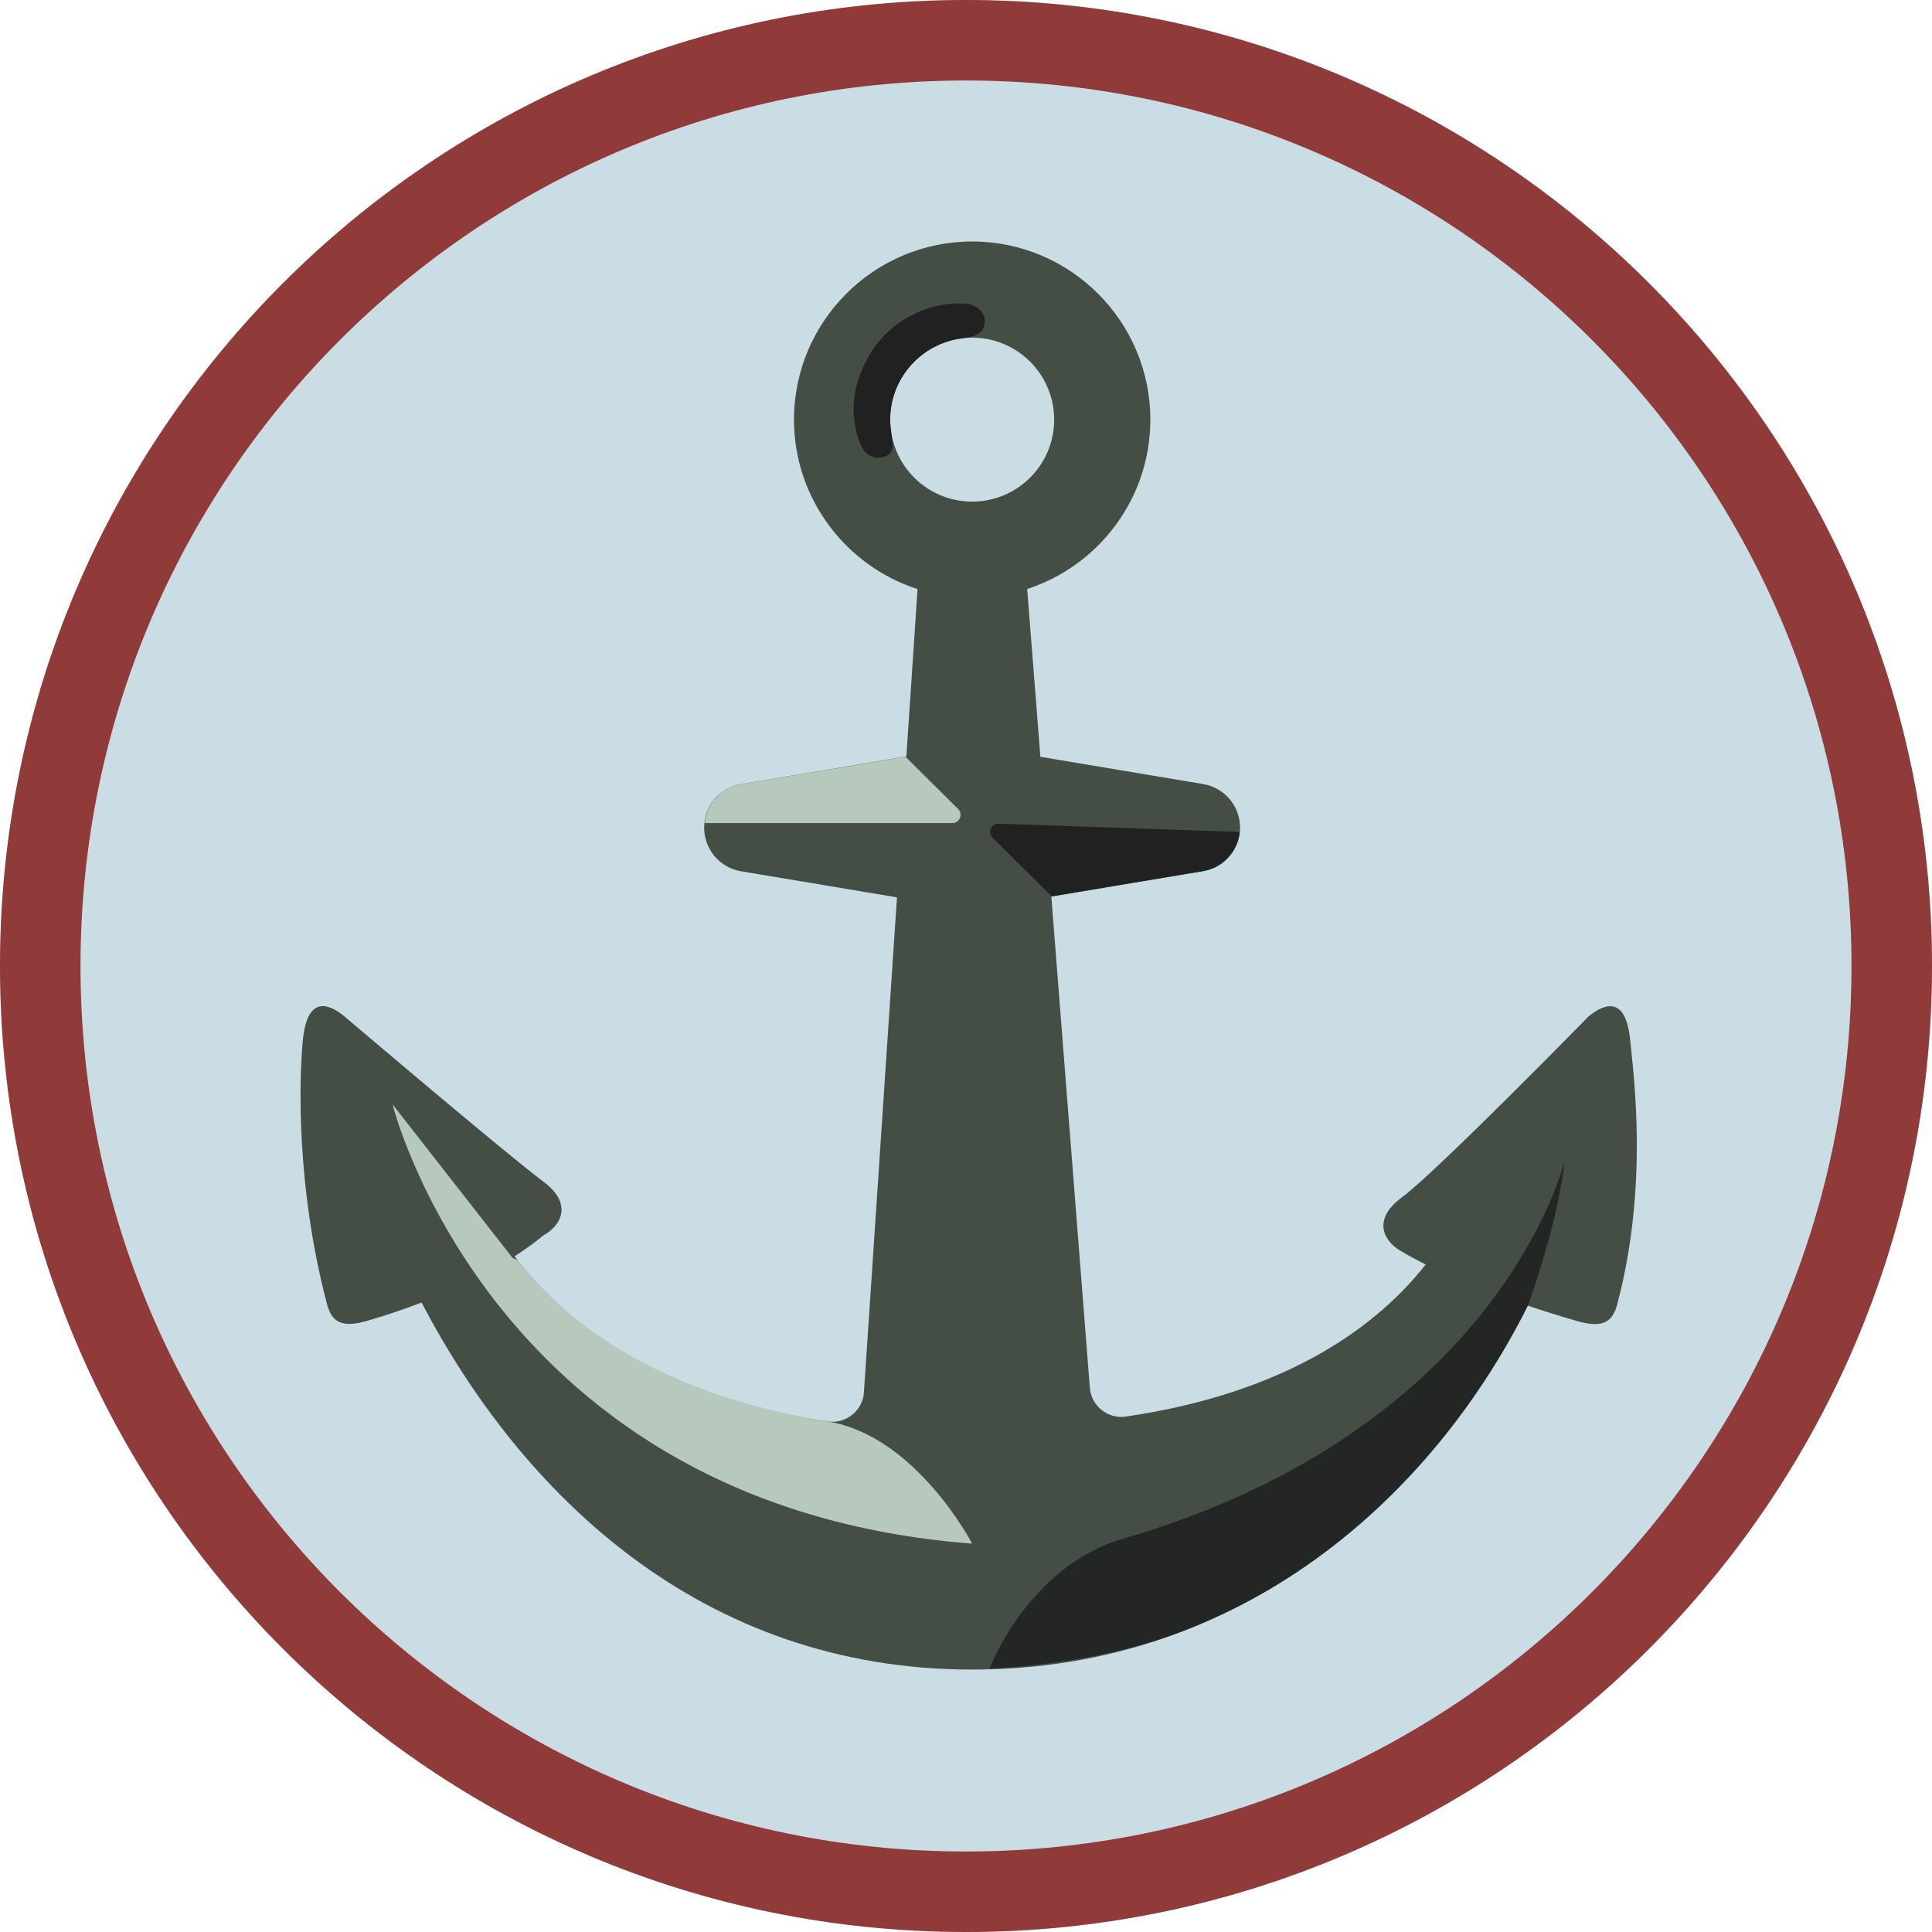
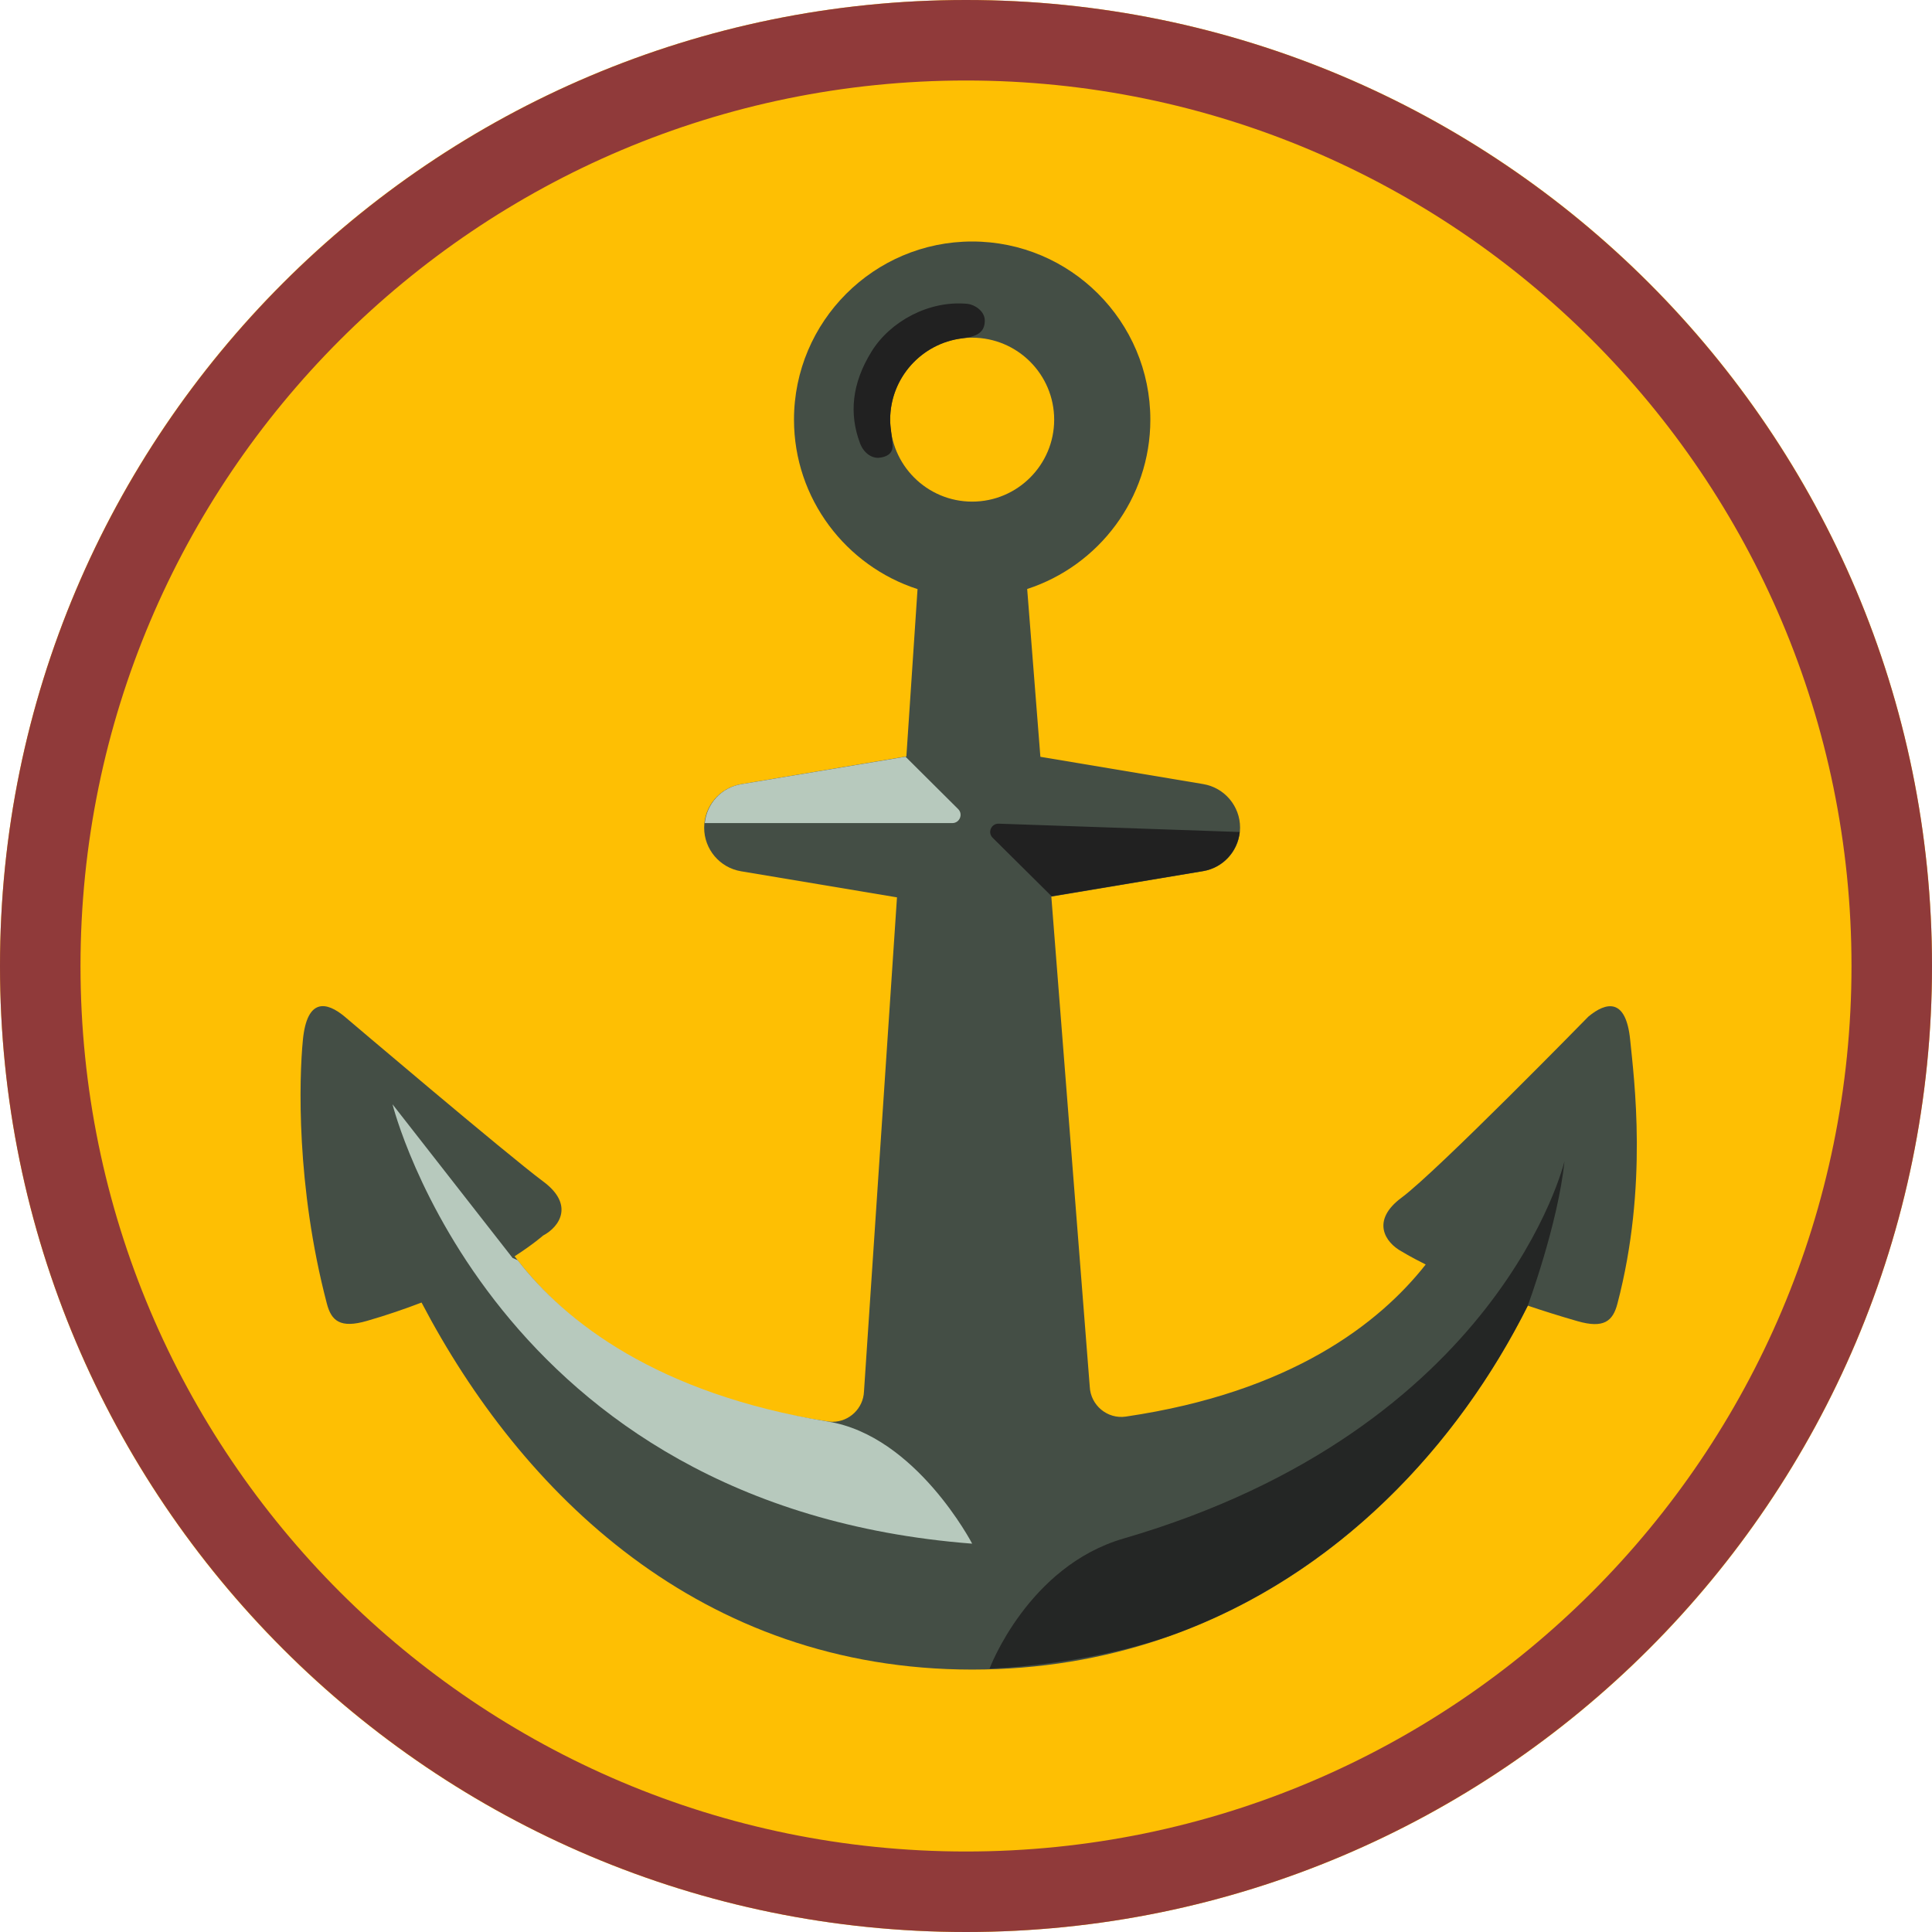
<svg xmlns="http://www.w3.org/2000/svg" width="100%" height="100%" viewBox="0 0 36 36" version="1.1" xml:space="preserve" style="fill-rule:evenodd;clip-rule:evenodd;stroke-linejoin:round;stroke-miterlimit:2;">
  <g>
-     <circle cx="18" cy="18" r="18" style="fill:#96bccb;fill-opacity:0.5;" />
+     <circle cx="18" cy="18" r="18" style="fill:#febf03;" />
    <path d="M18,0c9.934,0 18,8.066 18,18c0,9.934 -8.066,18 -18,18c-9.934,0 -18,-8.066 -18,-18c0,-9.934 8.066,-18 18,-18Zm0,1.5c9.107,0 16.5,7.393 16.5,16.5c0,9.107 -7.393,16.5 -16.5,16.5c-9.107,0 -16.5,-7.393 -16.5,-16.5c0,-9.107 7.393,-16.5 16.5,-16.5Z" style="fill:#903a3a;" />
-     <path d="M30.376,19.377c-0.078,-0.785 -0.444,-0.712 -0.779,-0.434c0,-0 -2.818,2.882 -3.479,3.372c-0.579,0.428 -0.31,0.839 0.005,1.007c-0,0 0.144,0.091 0.443,0.24c-0.86,1.093 -2.504,2.381 -5.588,2.834c-0.344,0.051 -0.656,-0.211 -0.672,-0.557l-0.716,-9.132l2.829,-0.474c0.397,-0.067 0.688,-0.41 0.688,-0.812c-0,-0.401 -0.291,-0.745 -0.688,-0.811l-3.033,-0.508l-0.246,-3.127c1.33,-0.432 2.295,-1.683 2.295,-3.155c-0,-1.832 -1.49,-3.32 -3.32,-3.32c-1.829,0 -3.32,1.488 -3.32,3.32c0,1.474 0.97,2.727 2.302,3.157l-0.208,3.118l-3.08,0.517c-0.397,0.066 -0.688,0.41 -0.688,0.811c0,0.402 0.291,0.746 0.688,0.812l2.905,0.486l-0.615,9.209c-0.013,0.313 -0.274,0.563 -0.587,0.563c-0.028,-0 -0.057,-0.002 -0.085,-0.006c-3.264,-0.482 -4.971,-1.923 -5.838,-3.078c0.355,-0.229 0.53,-0.386 0.53,-0.386c0.315,-0.166 0.581,-0.579 0.004,-1.007c-0.661,-0.49 -3.701,-3.073 -3.701,-3.073c-0.335,-0.28 -0.701,-0.353 -0.778,0.434c-0.071,0.719 -0.129,2.719 0.446,4.912c0.084,0.324 0.25,0.468 0.747,0.324c0.372,-0.107 0.709,-0.224 1.018,-0.342c1.856,3.546 5.193,6.839 10.26,6.839c5.052,0 8.582,-3.237 10.354,-6.781c0.281,0.095 0.585,0.191 0.922,0.288c0.497,0.144 0.663,-0.002 0.747,-0.324c0.577,-2.195 0.309,-4.197 0.238,-4.916Zm-13.789,-11.557c0,-0.843 0.685,-1.528 1.528,-1.528c0.843,-0 1.528,0.685 1.528,1.528c-0,0.842 -0.685,1.527 -1.528,1.527c-0.843,0 -1.528,-0.685 -1.528,-1.527Z" style="fill:#444e45;fill-rule:nonzero;" />
-     <path d="M16.632,8.312c-0.003,-0.155 -0.045,-0.333 -0.045,-0.492c0,-0.779 0.586,-1.422 1.34,-1.515c-0,0 0.066,-0.011 0.084,-0.013c0.246,-0.04 0.339,-0.14 0.339,-0.32c0,-0.179 -0.195,-0.297 -0.319,-0.31c-0.723,-0.071 -1.446,0.33 -1.79,0.887c-0.372,0.599 -0.419,1.166 -0.217,1.707c0.078,0.207 0.239,0.287 0.361,0.273c0.114,-0.011 0.249,-0.064 0.247,-0.217Z" style="fill:#212121;fill-rule:nonzero;" />
-     <path d="M18.115,28.764c0,-0 -1.044,-2.009 -2.685,-2.275c-3.194,-0.519 -4.901,-1.867 -5.784,-3.007l-0.095,-0.042l-2.237,-2.863c-0,-0 1.856,7.495 10.801,8.187Z" style="fill:#b7c9bd;fill-rule:nonzero;" />
-     <path d="M20.934,28.669c-1.783,0.519 -2.495,2.423 -2.495,2.423c-0,0 1.787,-0.051 3.401,-0.625c3.089,-1.115 5.331,-3.546 6.629,-6.14c-0,-0.002 0.565,-1.526 0.683,-2.692c0.002,0.002 -1.182,4.985 -8.218,7.034Z" style="fill:#212121;fill-opacity:0.89;fill-rule:nonzero;" />
-     <path d="M13.132,15.337l4.613,-0c0.137,-0 0.206,-0.166 0.108,-0.262l-0.98,-0.975l-3.06,0.512c-0.37,0.06 -0.643,0.361 -0.681,0.725Z" style="fill:#b7c9bd;fill-rule:nonzero;" />
+     <path d="M30.376,19.377c-0.078,-0.785 -0.444,-0.712 -0.779,-0.434c0,0 -2.818,2.882 -3.479,3.372c-0.579,0.428 -0.31,0.839 0.005,1.007c0,0 0.144,0.091 0.443,0.24c-0.86,1.093 -2.504,2.381 -5.588,2.834c-0.344,0.051 -0.656,-0.211 -0.672,-0.557l-0.716,-9.132l2.829,-0.474c0.397,-0.067 0.688,-0.41 0.688,-0.812c0,-0.401 -0.291,-0.745 -0.688,-0.811l-3.033,-0.508l-0.246,-3.127c1.33,-0.432 2.295,-1.683 2.295,-3.155c0,-1.832 -1.49,-3.32 -3.32,-3.32c-1.829,0 -3.32,1.488 -3.32,3.32c0,1.474 0.97,2.727 2.302,3.157l-0.208,3.118l-3.08,0.517c-0.397,0.066 -0.688,0.41 -0.688,0.811c0,0.402 0.291,0.746 0.688,0.812l2.905,0.486l-0.615,9.209c-0.013,0.313 -0.274,0.563 -0.587,0.563c-0.028,0 -0.057,-0.002 -0.085,-0.006c-3.264,-0.482 -4.971,-1.923 -5.838,-3.078c0.355,-0.229 0.53,-0.386 0.53,-0.386c0.315,-0.166 0.581,-0.579 0.004,-1.007c-0.661,-0.49 -3.701,-3.073 -3.701,-3.073c-0.335,-0.28 -0.701,-0.353 -0.778,0.434c-0.071,0.719 -0.129,2.719 0.446,4.912c0.084,0.324 0.25,0.468 0.747,0.324c0.372,-0.107 0.709,-0.224 1.018,-0.342c1.856,3.546 5.193,6.839 10.26,6.839c5.052,0 8.582,-3.237 10.354,-6.781c0.281,0.095 0.585,0.191 0.922,0.288c0.497,0.144 0.663,-0.002 0.747,-0.324c0.577,-2.195 0.309,-4.197 0.238,-4.916Zm-13.789,-11.557c0,-0.843 0.685,-1.528 1.528,-1.528c0.843,0 1.528,0.685 1.528,1.528c0,0.842 -0.685,1.527 -1.528,1.527c-0.843,0 -1.528,-0.685 -1.528,-1.527Z" style="fill:#444e45;fill-rule:nonzero;" />
+     <path d="M16.632,8.312c-0.003,-0.155 -0.045,-0.333 -0.045,-0.492c0,-0.779 0.586,-1.422 1.34,-1.515c0,0 0.066,-0.011 0.084,-0.013c0.246,-0.04 0.339,-0.14 0.339,-0.32c0,-0.179 -0.195,-0.297 -0.319,-0.31c-0.723,-0.071 -1.446,0.33 -1.79,0.887c-0.372,0.599 -0.419,1.166 -0.217,1.707c0.078,0.207 0.239,0.287 0.361,0.273c0.114,-0.011 0.249,-0.064 0.247,-0.217Z" style="fill:#212121;fill-rule:nonzero;" />
+     <path d="M18.115,28.764c-0,0 -1.044,-2.009 -2.685,-2.275c-3.194,-0.519 -4.901,-1.867 -5.784,-3.007l-0.095,-0.042l-2.237,-2.863c-0,0 1.856,7.495 10.801,8.187Z" style="fill:#b7c9bd;fill-rule:nonzero;" />
+     <path d="M20.934,28.669c-1.783,0.519 -2.495,2.423 -2.495,2.423c0,0 1.787,-0.051 3.401,-0.625c3.089,-1.115 5.331,-3.546 6.629,-6.14c0,-0.002 0.565,-1.526 0.683,-2.692c0.002,0.002 -1.182,4.985 -8.218,7.034Z" style="fill:#212121;fill-opacity:0.89;fill-rule:nonzero;" />
+     <path d="M13.132,15.337l4.613,0c0.137,0 0.206,-0.166 0.108,-0.262l-0.98,-0.975l-3.06,0.512c-0.37,0.06 -0.643,0.361 -0.681,0.725Z" style="fill:#b7c9bd;fill-rule:nonzero;" />
    <path d="M23.1,15.503l-4.49,-0.155c-0.14,-0.004 -0.213,0.164 -0.114,0.262l1.1,1.091l2.823,-0.47c0.368,-0.062 0.641,-0.364 0.681,-0.728Z" style="fill:#212121;fill-rule:nonzero;" />
  </g>
</svg>
